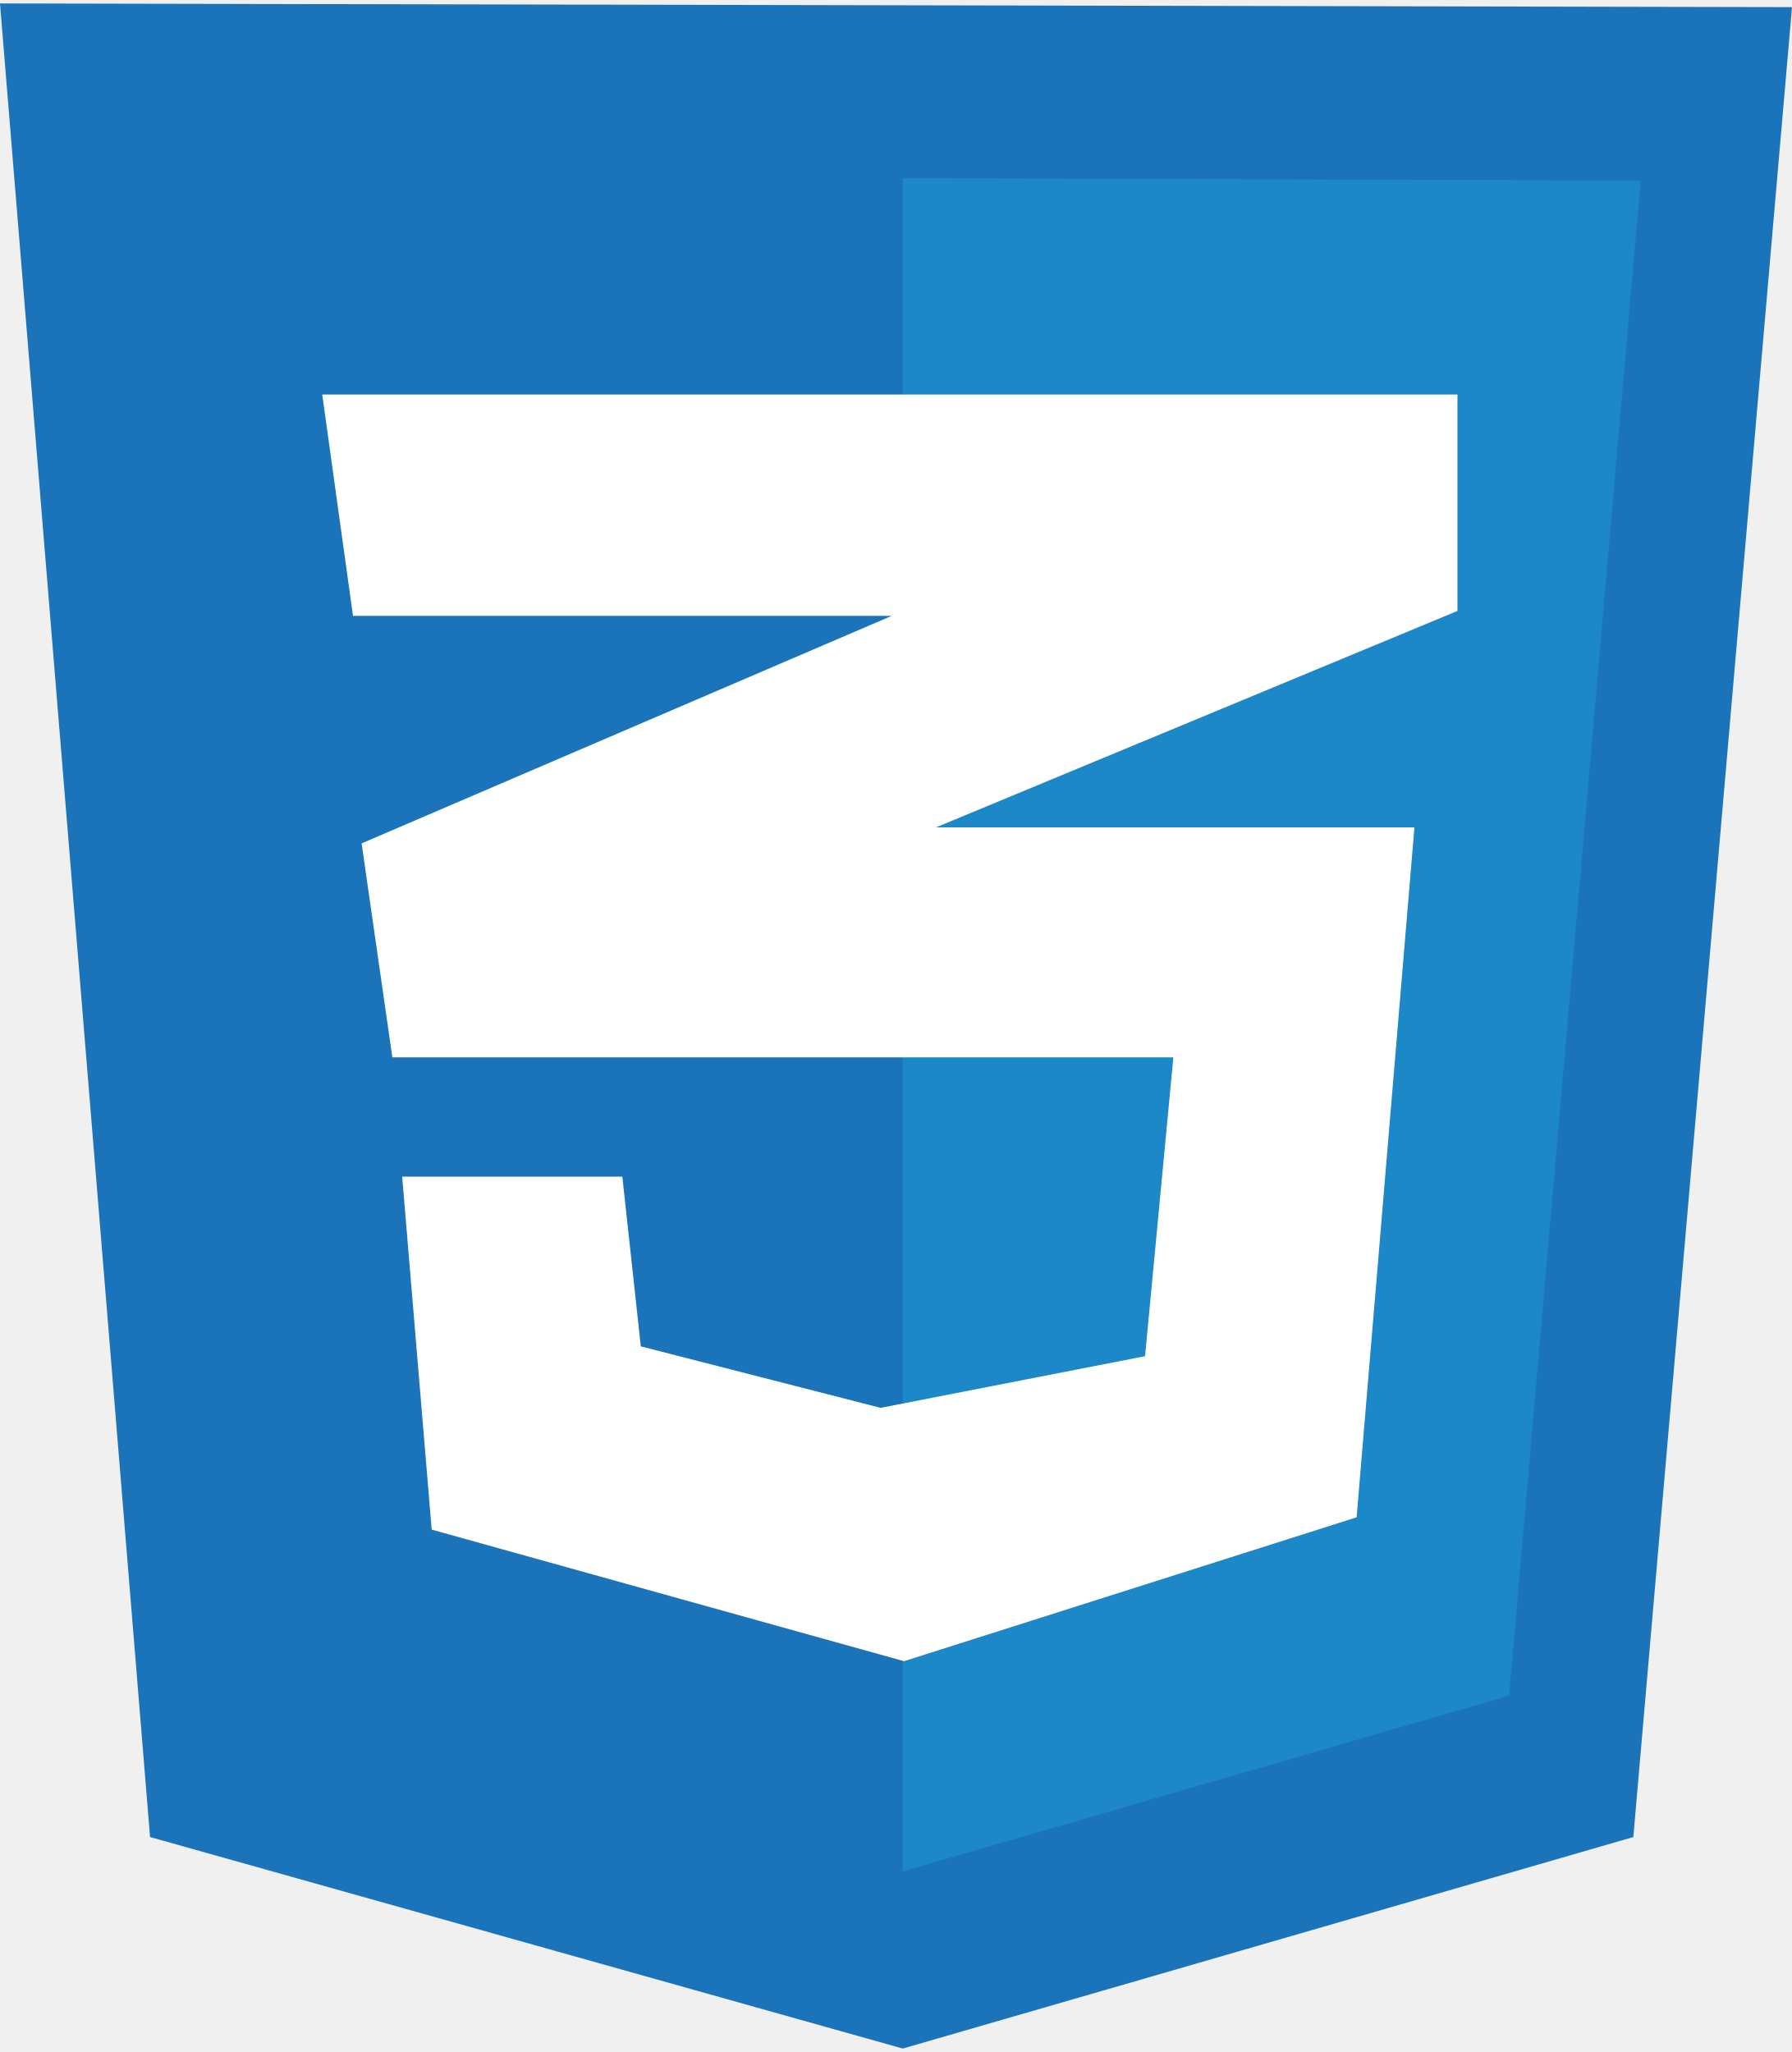
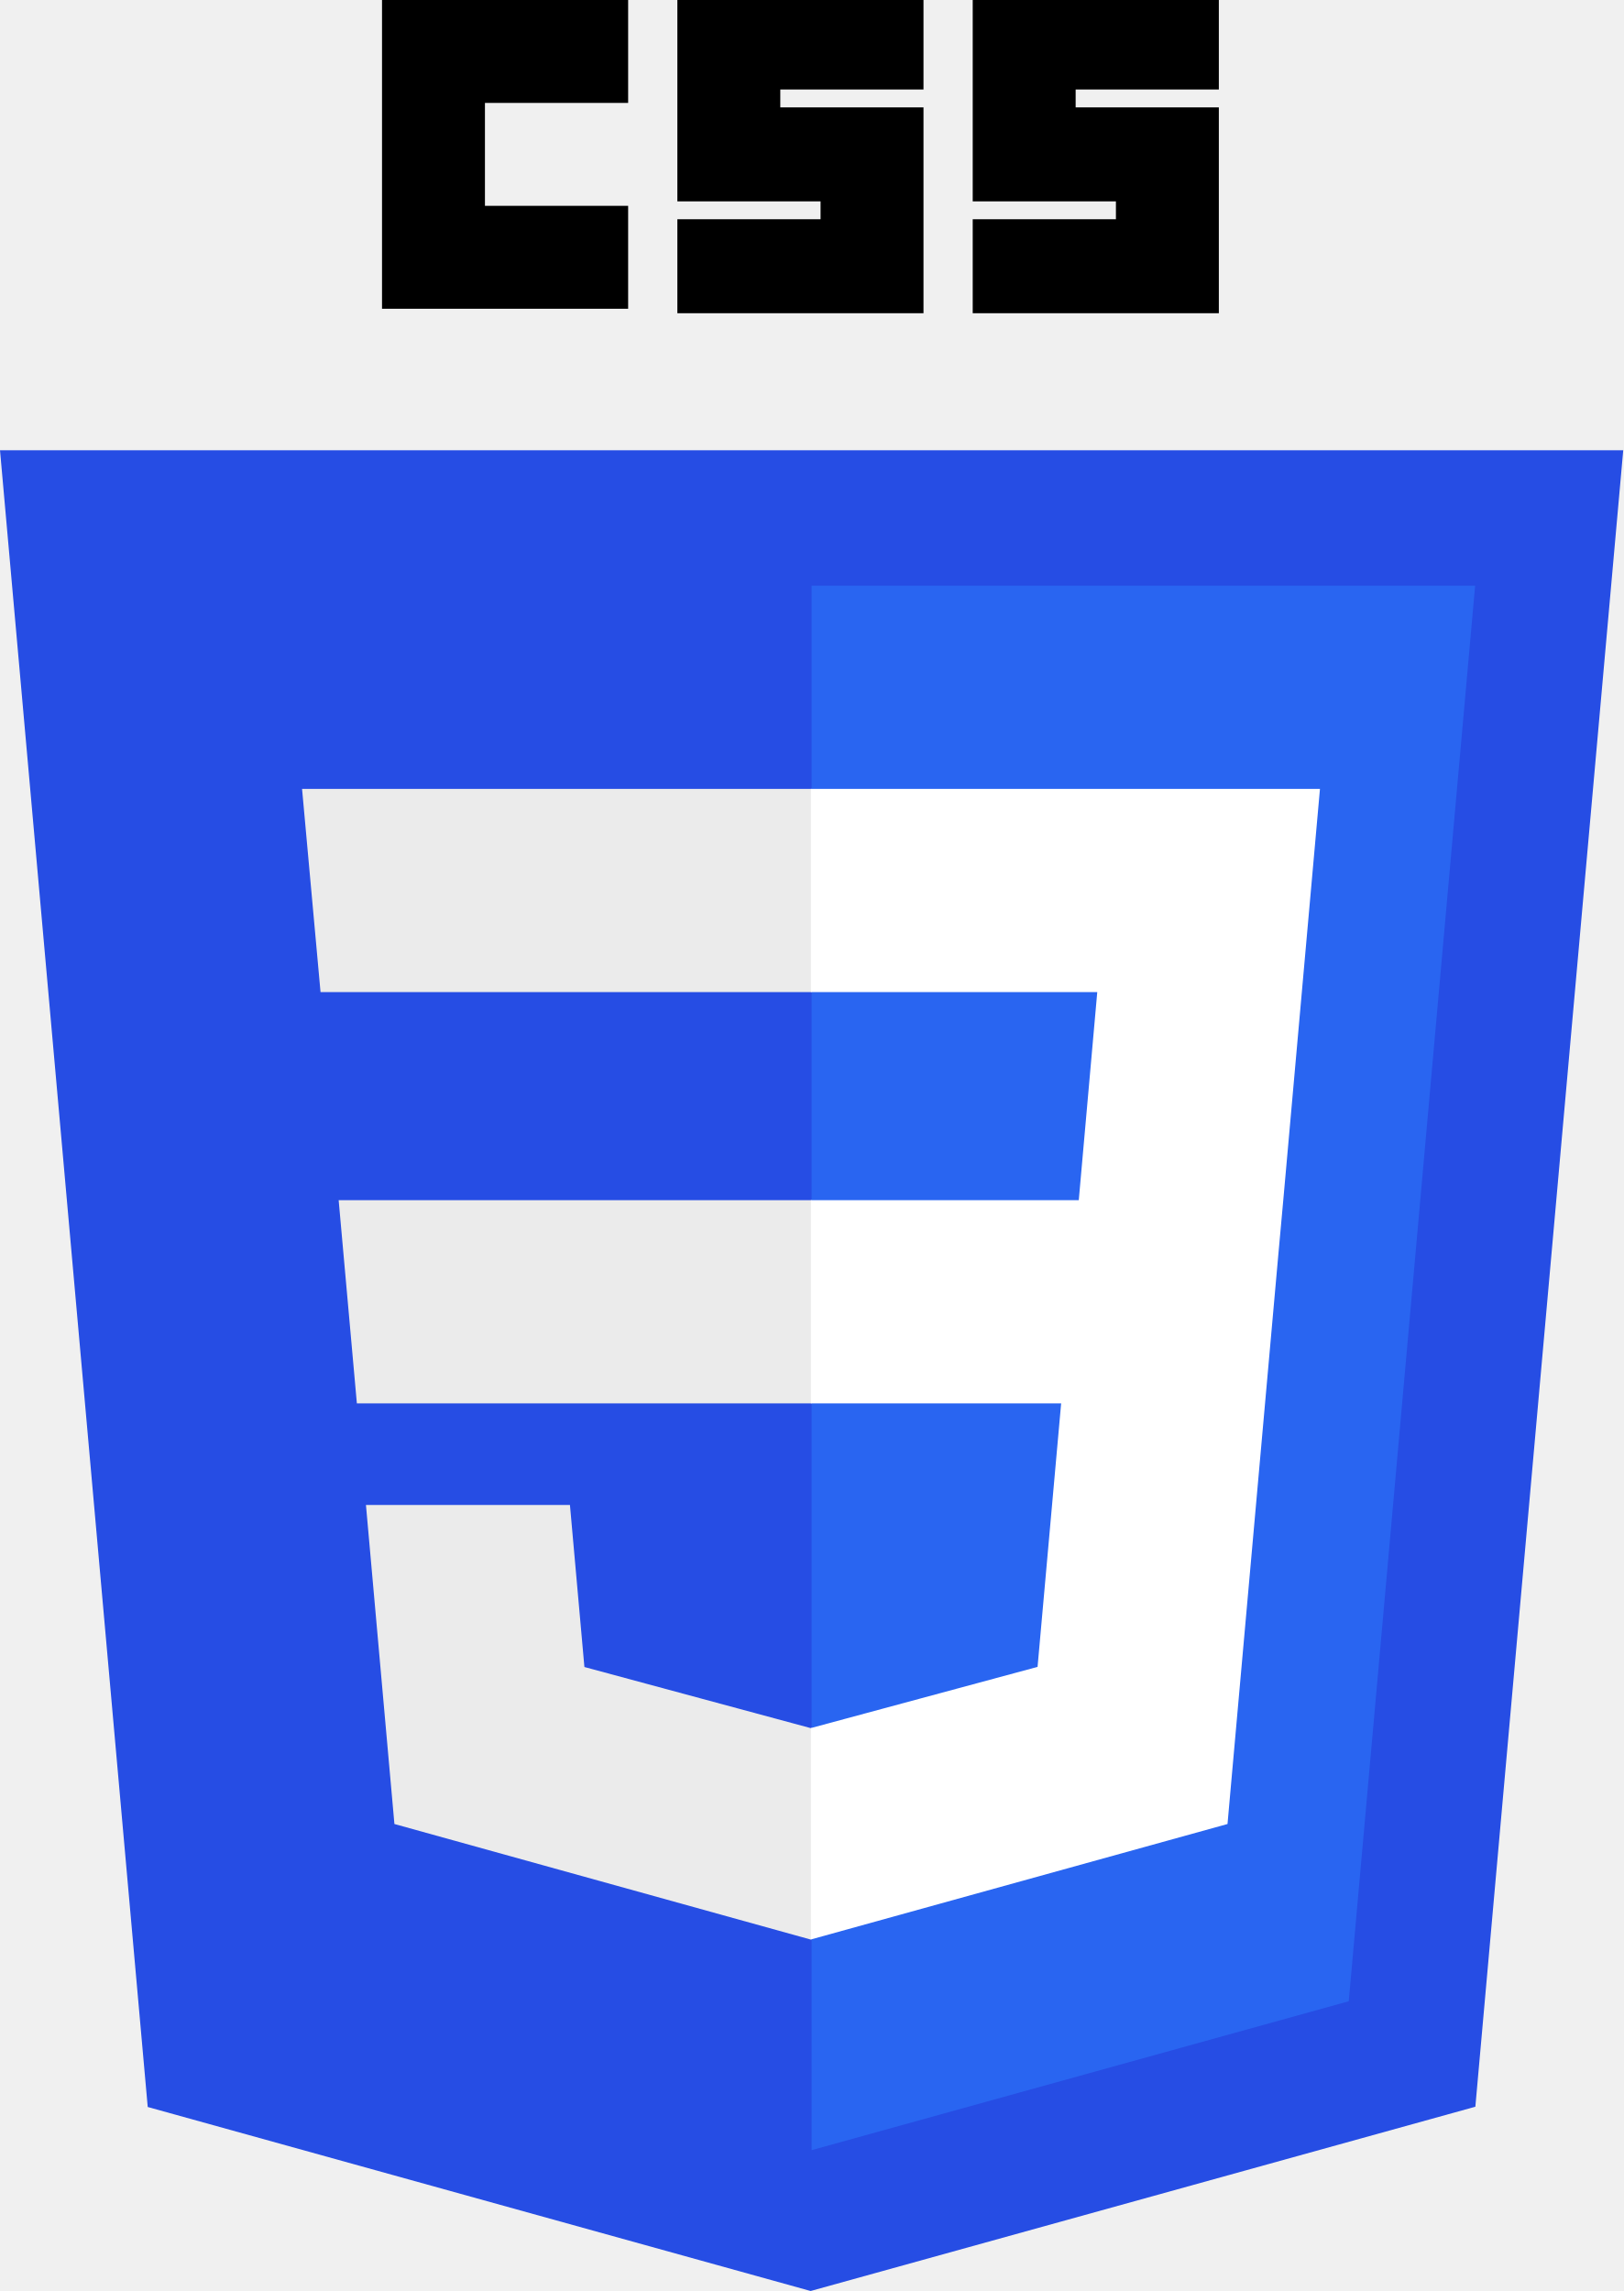
- <svg xmlns="http://www.w3.org/2000/svg" fill="none" height="2500" width="2183" viewBox="0 0 124 141.53">
-   <path d="M10.383 126.892L0 0l124 .255-10.979 126.637-50.553 14.638z" fill="#1b73ba" />
-   <path d="M62.468 129.275V12.085l51.064.17-9.106 104.85z" fill="#1c88c7" />
-   <path d="M100.851 27.064H22.298l2.128 15.318h37.276l-36.68 15.745 2.127 14.808h54.043l-1.958 20.68-18.298 3.575-16.595-4.255-1.277-11.745H27.83l2.042 24.426 32.681 9.106 31.32-9.957 4-47.745H64.765l36.085-14.978z" fill="#fff" />
+ <svg xmlns="http://www.w3.org/2000/svg" width="102.372mm" height="144.498mm" viewBox="0 0 362.734 512" id="svg3476" version="1.1">
+   <defs id="defs3478" />
+   <g id="layer1" transform="translate(-193.633,-276.3622)">
+     <g id="g3013" transform="translate(119,276.3622)">
+       <polygon id="polygon2989" points="437.367,100.62 404.321,470.819 255.778,512 107.644,470.877 74.633,100.62 " style="fill:#264de4" />
+       <polygon id="polygon2991" points="376.03,447.246 404.27,130.894 256,130.894 256,480.523 " style="fill:#2965f1" />
+       <polygon id="polygon2993" points="150.31,268.217 154.38,313.627 256,313.627 256,268.217 " style="fill:#ebebeb" />
+       <polygon id="polygon2995" points="256,176.305 255.843,176.305 142.132,176.305 146.26,221.716 256,221.716 " style="fill:#ebebeb" />
+       <polygon id="polygon2997" points="256,433.399 256,386.153 255.801,386.206 205.227,372.55 201.994,336.333 177.419,336.333 156.409,336.333 162.771,407.634 255.791,433.457 " style="fill:#ebebeb" />
+       <path id="path2999" d="m 160,0 55,0 0,23 -32,0 0,23 32,0 0,23 -55,0 z" />
+       <path id="path3001" d="m 226,0 55,0 0,20 -32,0 0,4 32,0 0,46 -55,0 0,-21 32,0 0,-4 -32,0 z" />
+       <path id="path3003" d="m 292,0 55,0 0,20 -32,0 0,4 32,0 0,46 -55,0 0,-21 32,0 0,-4 -32,0 z" />
+       <polygon id="polygon3005" points="311.761,313.627 306.49,372.521 255.843,386.191 255.843,433.435 348.937,407.634 349.62,399.962 360.291,280.411 361.399,268.217 369.597,176.305 255.843,176.305 255.843,221.716 319.831,221.716 315.699,268.217 255.843,268.217 255.843,313.627 " style="fill:#ffffff" />
+     </g>
+   </g>
</svg>
